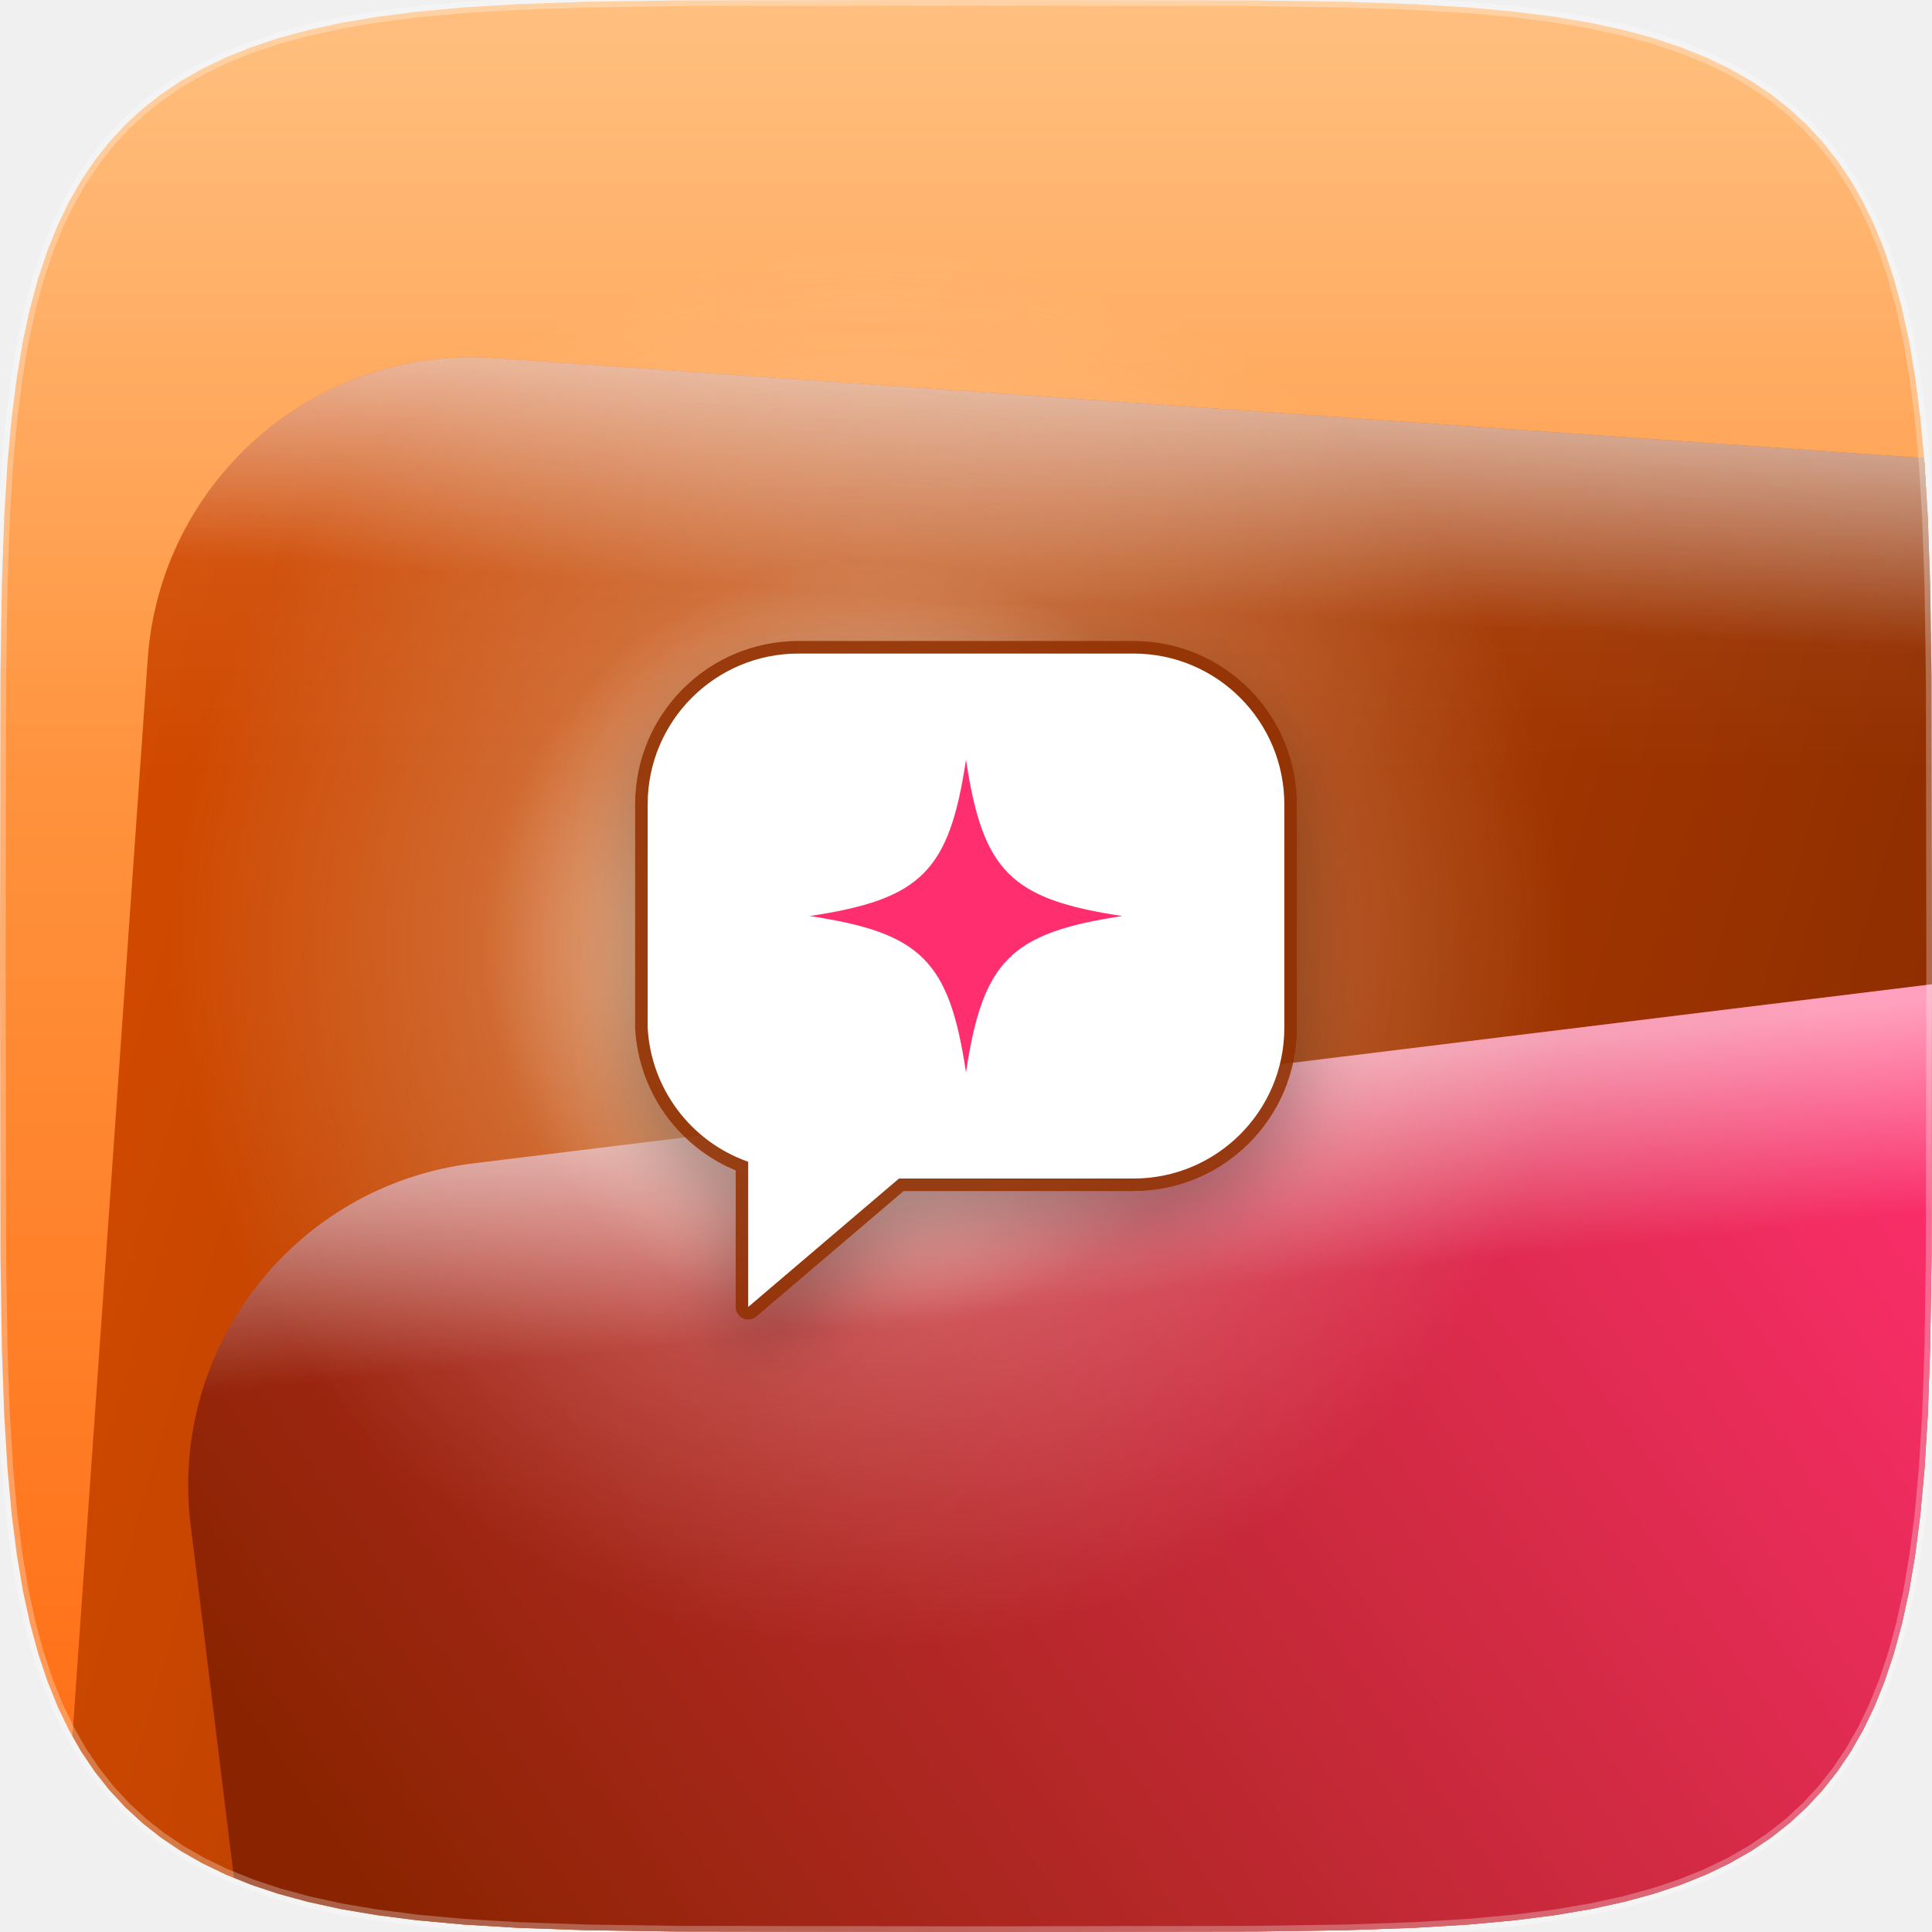
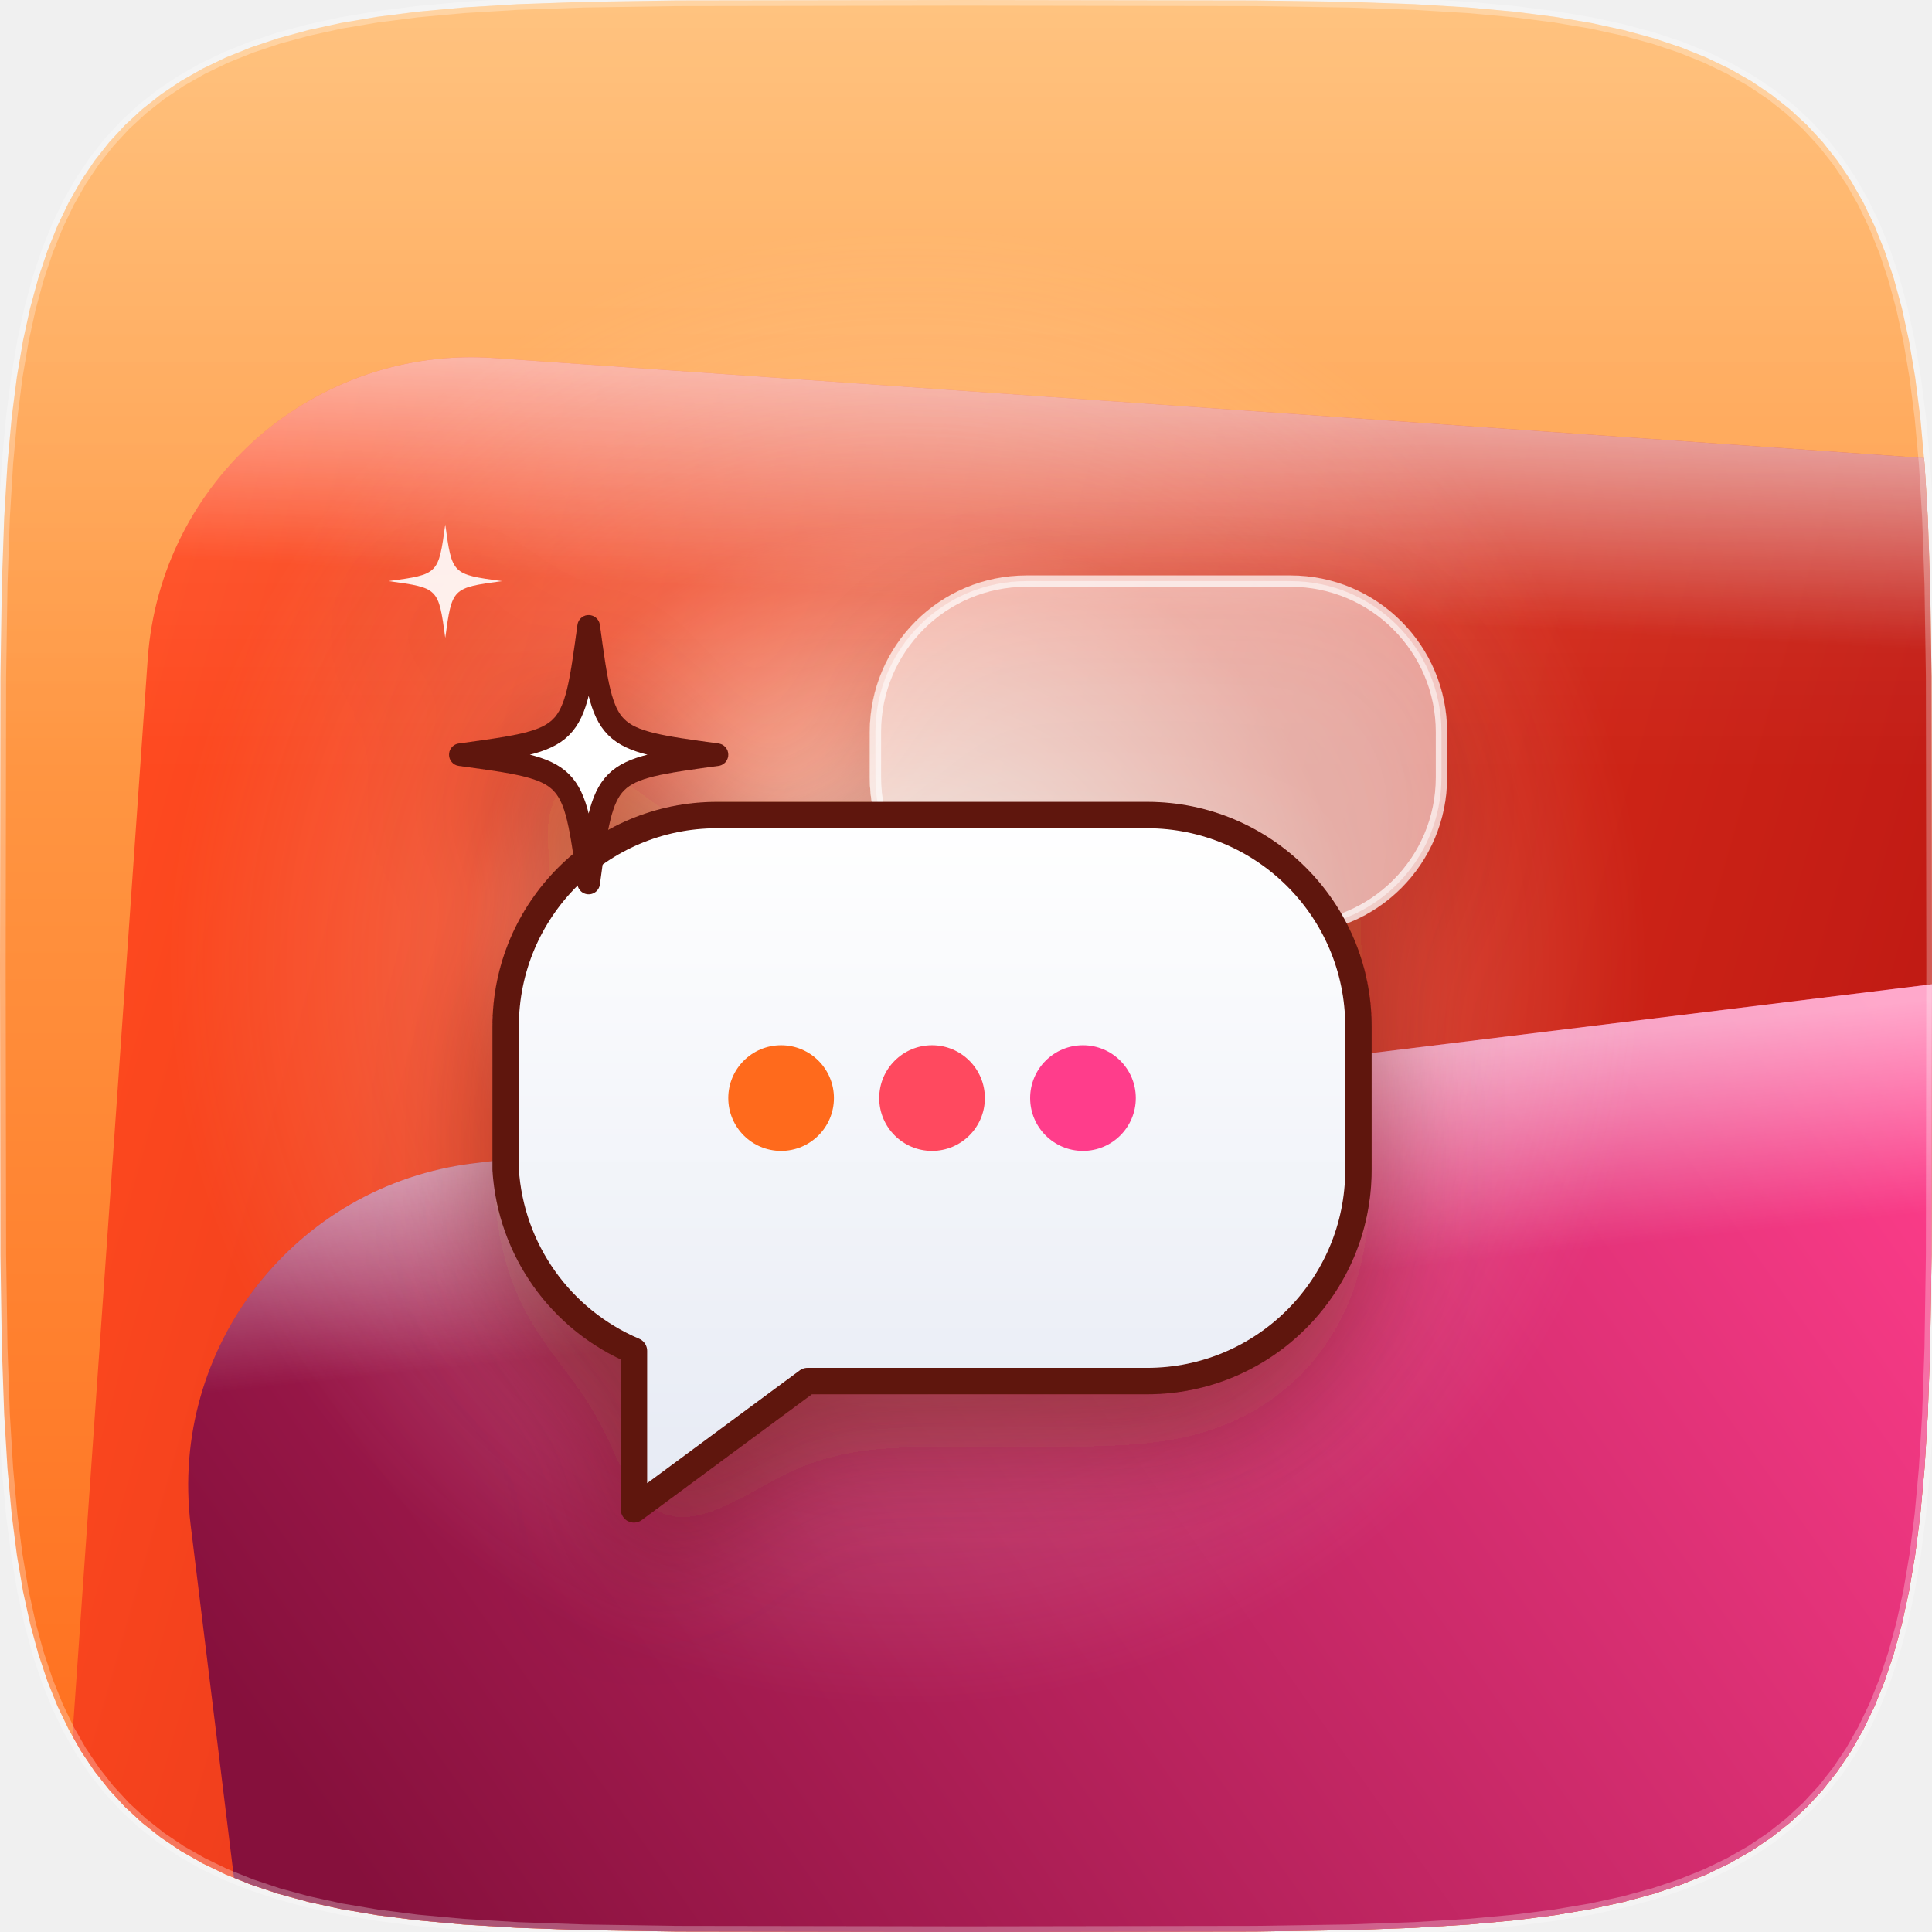
<svg xmlns="http://www.w3.org/2000/svg" viewBox="0 0 512 512" role="img" aria-label="condor agents">
  <defs>
    <linearGradient id="p-agents-baldosa" gradientUnits="userSpaceOnUse" x1="0" y1="0" x2="0" y2="512">
-       <stop offset="0" stop-color="#FFAE5C" />
-       <stop offset="1" stop-color="#FF6A10" />
+       <stop offset="0" stop-color="#FFB25C" />
+       <stop offset="1" stop-color="#FF6A1A" />
    </linearGradient>
    <linearGradient id="p-agents-l1" gradientUnits="userSpaceOnUse" x1="40" y1="160" x2="512" y2="260">
-       <stop offset="0" stop-color="#D24A00" />
-       <stop offset="1" stop-color="#8F2E00" />
+       <stop offset="0" stop-color="#FF4A1F" />
+       <stop offset="1" stop-color="#C01A14" />
    </linearGradient>
    <linearGradient id="p-agents-l2" gradientUnits="userSpaceOnUse" x1="500" y1="300" x2="90" y2="520">
-       <stop offset="0" stop-color="#FF2E6E" />
-       <stop offset="1" stop-color="#8A2400" />
+       <stop offset="0" stop-color="#FF3D8B" />
+       <stop offset="1" stop-color="#86103C" />
    </linearGradient>
-     <radialGradient id="p-agents-brillo" cx="0.45" cy="0.49" r="0.36">
-       <stop offset="0" stop-color="#fff" stop-opacity="1" />
-       <stop offset=".18" stop-color="#FFF0DC" stop-opacity=".85" />
-       <stop offset=".55" stop-color="#FFF0DC" stop-opacity=".22" />
-       <stop offset="1" stop-color="#FFF0DC" stop-opacity="0" />
+     <linearGradient id="p-agents-blanco" x1="0" y1="0" x2="0" y2="1">
+       <stop offset="0" stop-color="#FFFFFF" />
+       <stop offset="1" stop-color="#E6EAF4" />
+     </linearGradient>
+     <radialGradient id="p-agents-brillo" cx="0.47" cy="0.5" r="0.38">
+       <stop offset="0" stop-color="#fff" stop-opacity=".95" />
+       <stop offset=".2" stop-color="#FFF2E2" stop-opacity=".75" />
+       <stop offset=".6" stop-color="#FFF2E2" stop-opacity=".18" />
+       <stop offset="1" stop-color="#FFF2E2" stop-opacity="0" />
    </radialGradient>
    <linearGradient id="p-agents-filo" x1="0" y1="0" x2="0" y2="1">
      <stop offset="0" stop-color="#fff" stop-opacity=".55" />
      <stop offset=".08" stop-color="#fff" stop-opacity="0" />
    </linearGradient>
    <linearGradient id="p-agents-velo" x1="0" y1="0" x2="0" y2="1">
      <stop offset="0" stop-color="#fff" stop-opacity=".22" />
      <stop offset=".4" stop-color="#fff" stop-opacity="0" />
    </linearGradient>
    <clipPath id="p-agents-clip">
      <path d="M512 256L511.88 332.66L511.51 357.1L510.89 374.81L510.02 389.15L508.9 401.37L507.53 412.09L505.91 421.67L504.02 430.33L501.87 438.24L499.45 445.49L496.76 452.18L493.78 458.37L490.52 464.09L486.95 469.39L483.07 474.31L478.86 478.86L474.31 483.07L469.39 486.95L464.09 490.52L458.37 493.78L452.18 496.76L445.49 499.45L438.24 501.87L430.33 504.02L421.67 505.91L412.09 507.53L401.37 508.9L389.15 510.02L374.81 510.89L357.1 511.51L332.66 511.88L256 512L179.34 511.88L154.9 511.51L137.19 510.89L122.85 510.02L110.63 508.9L99.91 507.53L90.33 505.91L81.67 504.02L73.76 501.87L66.51 499.45L59.82 496.76L53.63 493.78L47.91 490.52L42.61 486.95L37.69 483.07L33.14 478.86L28.93 474.31L25.05 469.39L21.48 464.09L18.22 458.37L15.24 452.18L12.55 445.49L10.13 438.24L7.98 430.33L6.09 421.67L4.47 412.09L3.1 401.37L1.98 389.15L1.11 374.81L0.49 357.1L0.12 332.66L0 256L0.12 179.34L0.49 154.9L1.11 137.19L1.98 122.85L3.1 110.63L4.47 99.91L6.09 90.33L7.98 81.67L10.13 73.76L12.55 66.51L15.24 59.82L18.22 53.63L21.48 47.91L25.05 42.61L28.93 37.69L33.14 33.14L37.69 28.93L42.61 25.05L47.91 21.48L53.63 18.22L59.82 15.24L66.51 12.55L73.76 10.13L81.67 7.98L90.33 6.09L99.91 4.47L110.63 3.1L122.85 1.98L137.19 1.11L154.9 0.49L179.34 0.12L256 0L332.66 0.12L357.1 0.49L374.81 1.11L389.15 1.98L401.37 3.1L412.09 4.47L421.67 6.09L430.33 7.98L438.24 10.13L445.49 12.55L452.18 15.24L458.37 18.22L464.09 21.48L469.39 25.05L474.31 28.93L478.86 33.14L483.07 37.69L486.95 42.61L490.52 47.91L493.78 53.63L496.76 59.82L499.45 66.51L501.87 73.76L504.02 81.67L505.91 90.33L507.53 99.91L508.9 110.63L510.02 122.85L510.89 137.19L511.51 154.9L511.88 179.34Z" />
    </clipPath>
    <filter id="p-agents-sombra" x="-30%" y="-30%" width="160%" height="160%">
-       <feDropShadow dx="0" dy="12" stdDeviation="14" flood-color="#000" flood-opacity=".32" />
+       <feDropShadow dx="0" dy="14" stdDeviation="16" flood-color="#5E1209" flood-opacity=".45" />
    </filter>
  </defs>
  <g clip-path="url(#p-agents-clip)">
    <rect width="512" height="512" fill="url(#p-agents-baldosa)" />
    <g class="lam lam1" transform="rotate(4 256 256)">
      <rect x="34" y="104" width="620" height="700" rx="86" fill="url(#p-agents-l1)" />
      <rect x="34" y="104" width="620" height="700" rx="86" fill="url(#p-agents-filo)" />
    </g>
    <g class="lam lam2" transform="rotate(-7 256 256)">
      <rect x="34" y="292" width="620" height="700" rx="86" fill="url(#p-agents-l2)" />
      <rect x="34" y="292" width="620" height="700" rx="86" fill="url(#p-agents-filo)" />
    </g>
    <rect class="brillo" width="512" height="512" fill="url(#p-agents-brillo)" />
    <rect width="512" height="512" fill="url(#p-agents-velo)" />
  </g>
  <path d="M512 256L511.88 332.66L511.51 357.1L510.89 374.81L510.02 389.15L508.9 401.37L507.53 412.09L505.91 421.67L504.02 430.33L501.87 438.24L499.45 445.49L496.76 452.18L493.78 458.37L490.52 464.09L486.95 469.39L483.07 474.31L478.86 478.86L474.31 483.07L469.39 486.95L464.09 490.52L458.37 493.78L452.18 496.76L445.49 499.45L438.24 501.87L430.33 504.02L421.67 505.91L412.09 507.53L401.37 508.9L389.15 510.02L374.81 510.89L357.1 511.51L332.66 511.88L256 512L179.34 511.88L154.9 511.51L137.19 510.89L122.85 510.02L110.63 508.9L99.91 507.53L90.33 505.91L81.67 504.02L73.76 501.87L66.51 499.45L59.82 496.76L53.63 493.78L47.91 490.52L42.61 486.95L37.69 483.07L33.14 478.86L28.93 474.31L25.05 469.39L21.48 464.09L18.22 458.37L15.24 452.18L12.55 445.49L10.13 438.24L7.98 430.33L6.09 421.67L4.47 412.09L3.1 401.37L1.98 389.15L1.11 374.81L0.49 357.1L0.12 332.66L0 256L0.12 179.34L0.49 154.9L1.11 137.19L1.98 122.85L3.1 110.63L4.47 99.91L6.09 90.33L7.98 81.67L10.13 73.76L12.55 66.51L15.24 59.82L18.22 53.63L21.48 47.91L25.05 42.61L28.93 37.69L33.14 33.14L37.69 28.93L42.61 25.05L47.91 21.48L53.63 18.22L59.82 15.24L66.51 12.55L73.76 10.13L81.67 7.98L90.33 6.09L99.91 4.47L110.63 3.1L122.85 1.98L137.19 1.11L154.9 0.49L179.34 0.12L256 0L332.66 0.12L357.1 0.49L374.81 1.11L389.15 1.98L401.37 3.1L412.09 4.47L421.67 6.09L430.33 7.98L438.24 10.13L445.49 12.55L452.18 15.24L458.37 18.22L464.09 21.48L469.39 25.05L474.31 28.93L478.86 33.14L483.07 37.69L486.95 42.61L490.52 47.91L493.78 53.63L496.76 59.82L499.45 66.51L501.87 73.76L504.02 81.67L505.91 90.33L507.53 99.91L508.9 110.63L510.02 122.85L510.89 137.19L511.51 154.9L511.88 179.34Z" fill="none" stroke="#fff" stroke-opacity=".28" stroke-width="3" />
-   <g class="picto" filter="url(#p-agents-sombra)" transform="translate(256 262) scale(0.74) translate(-256 -278)">
-     <g opacity=".85">
-       <path d="M196 158H316A54 54 0 0 1 370 212V292A54 54 0 0 1 316 346H232L178 392V340A54 54 0 0 1 142 292V212A54 54 0 0 1 196 158Z" fill="#8F2E00" stroke="#8F2E00" stroke-width="9" stroke-linejoin="round" />
+   <g class="escena" filter="url(#p-agents-sombra)">
+     <g transform="translate(0 4)">
+       <path d="M272 150H342A40 40 0 0 1 382 190V202A40 40 0 0 1 342 242H272A40 40 0 0 1 232 202V190A40 40 0 0 1 272 150Z" fill="#fff" fill-opacity=".5" stroke="#fff" stroke-opacity=".7" stroke-width="3" />
+       <path d="M190 212H304A56 56 0 0 1 360 268V306A56 56 0 0 1 304 362H214L168 396V354A56 56 0 0 1 134 306V268A56 56 0 0 1 190 212Z" fill="url(#p-agents-blanco)" stroke="#5E1209" stroke-width="7" stroke-linejoin="round" />
+       <circle cx="207" cy="287" r="14" fill="#FF6A1A" />
+       <circle cx="247" cy="287" r="14" fill="#FF4A5E" />
+       <circle cx="287" cy="287" r="14" fill="#FF3D8B" />
+       <path d="M156 162C160.08 191.92 160.08 191.92 190 196C160.08 200.08 160.08 200.08 156 230C151.92 200.08 151.92 200.08 122 196C151.92 191.92 151.92 191.92 156 162Z" fill="#fff" stroke="#5E1209" stroke-width="6" stroke-linejoin="round" />
+       <path d="M118 135C119.8 148.2 119.8 148.2 133 150C119.8 151.8 119.8 151.8 118 165C116.2 151.8 116.2 151.8 103 150C116.2 148.2 116.2 148.2 118 135Z" fill="#fff" opacity=".9" />
    </g>
-     <path d="M196 158H316A54 54 0 0 1 370 212V292A54 54 0 0 1 316 346H232L178 392V340A54 54 0 0 1 142 292V212A54 54 0 0 1 196 158Z" fill="#fff" stroke="#fff" stroke-width="0" stroke-linejoin="round" />
-     <path d="M256 196C262 236 272 246 312 252C272 258 262 268 256 308C250 268 240 258 200 252C240 246 250 236 256 196Z" fill="#FF2E6E" stroke="#FF2E6E" stroke-width="0" stroke-linejoin="round" />
  </g>
</svg>
